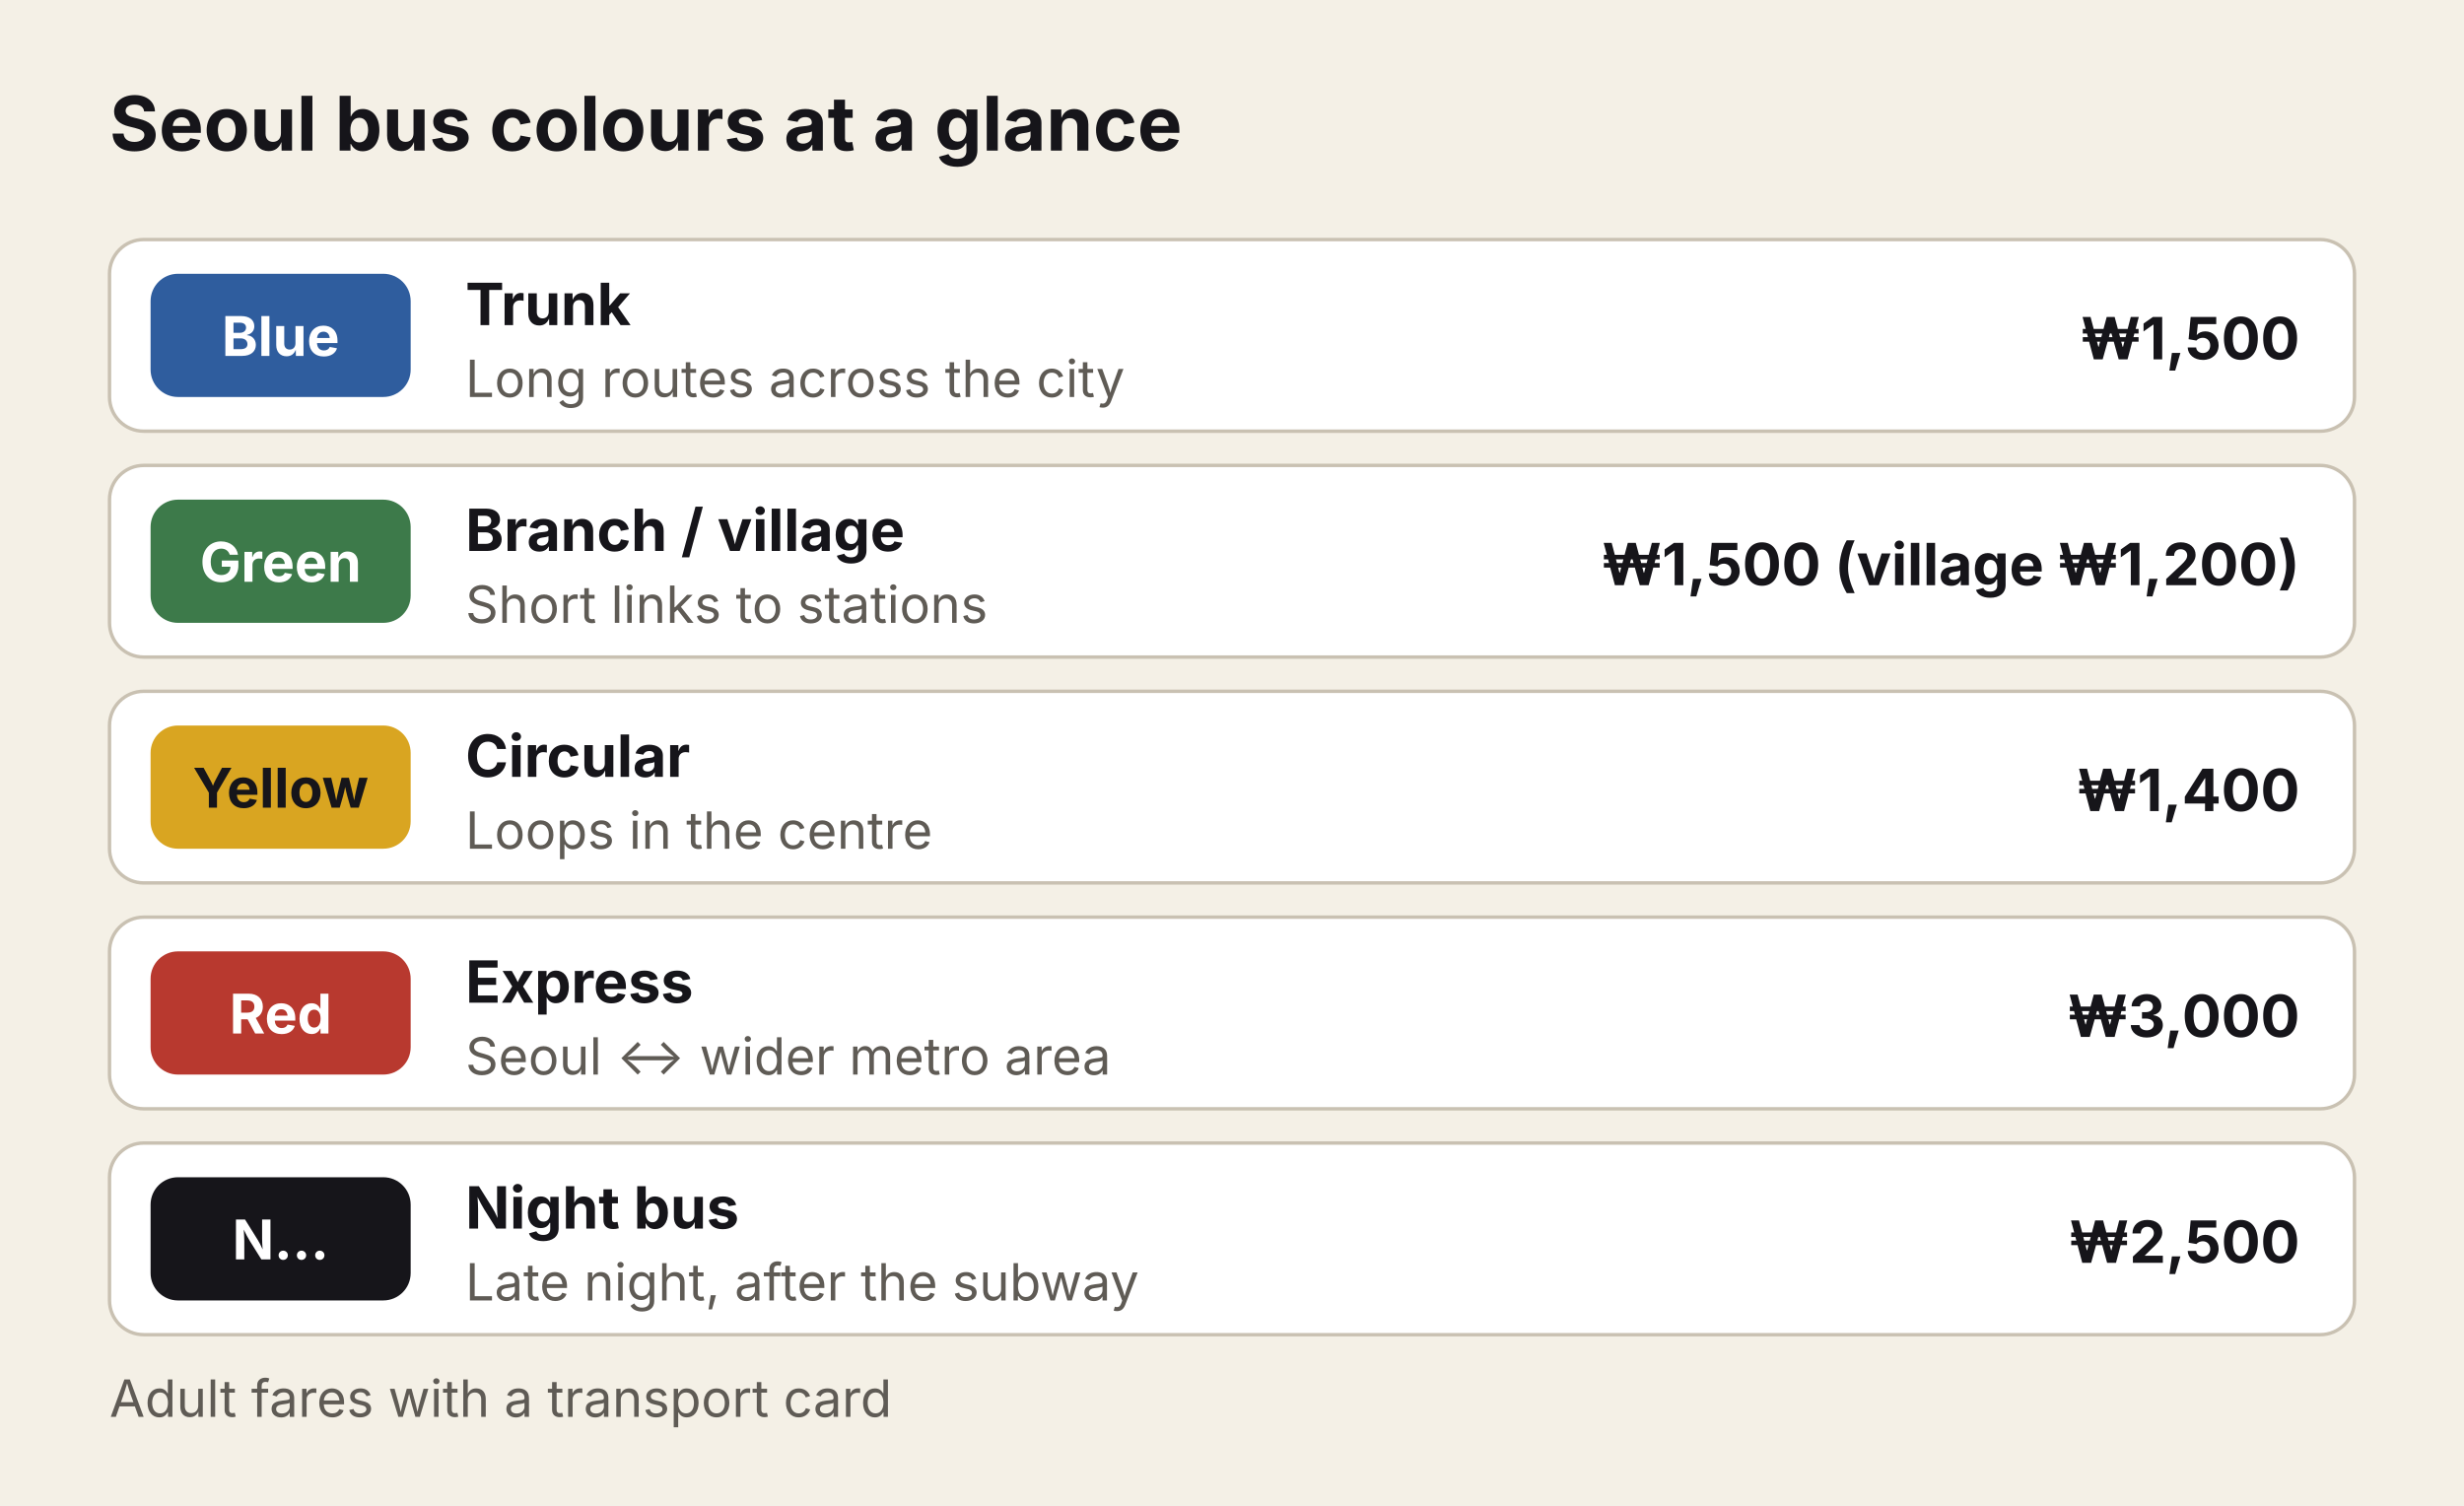
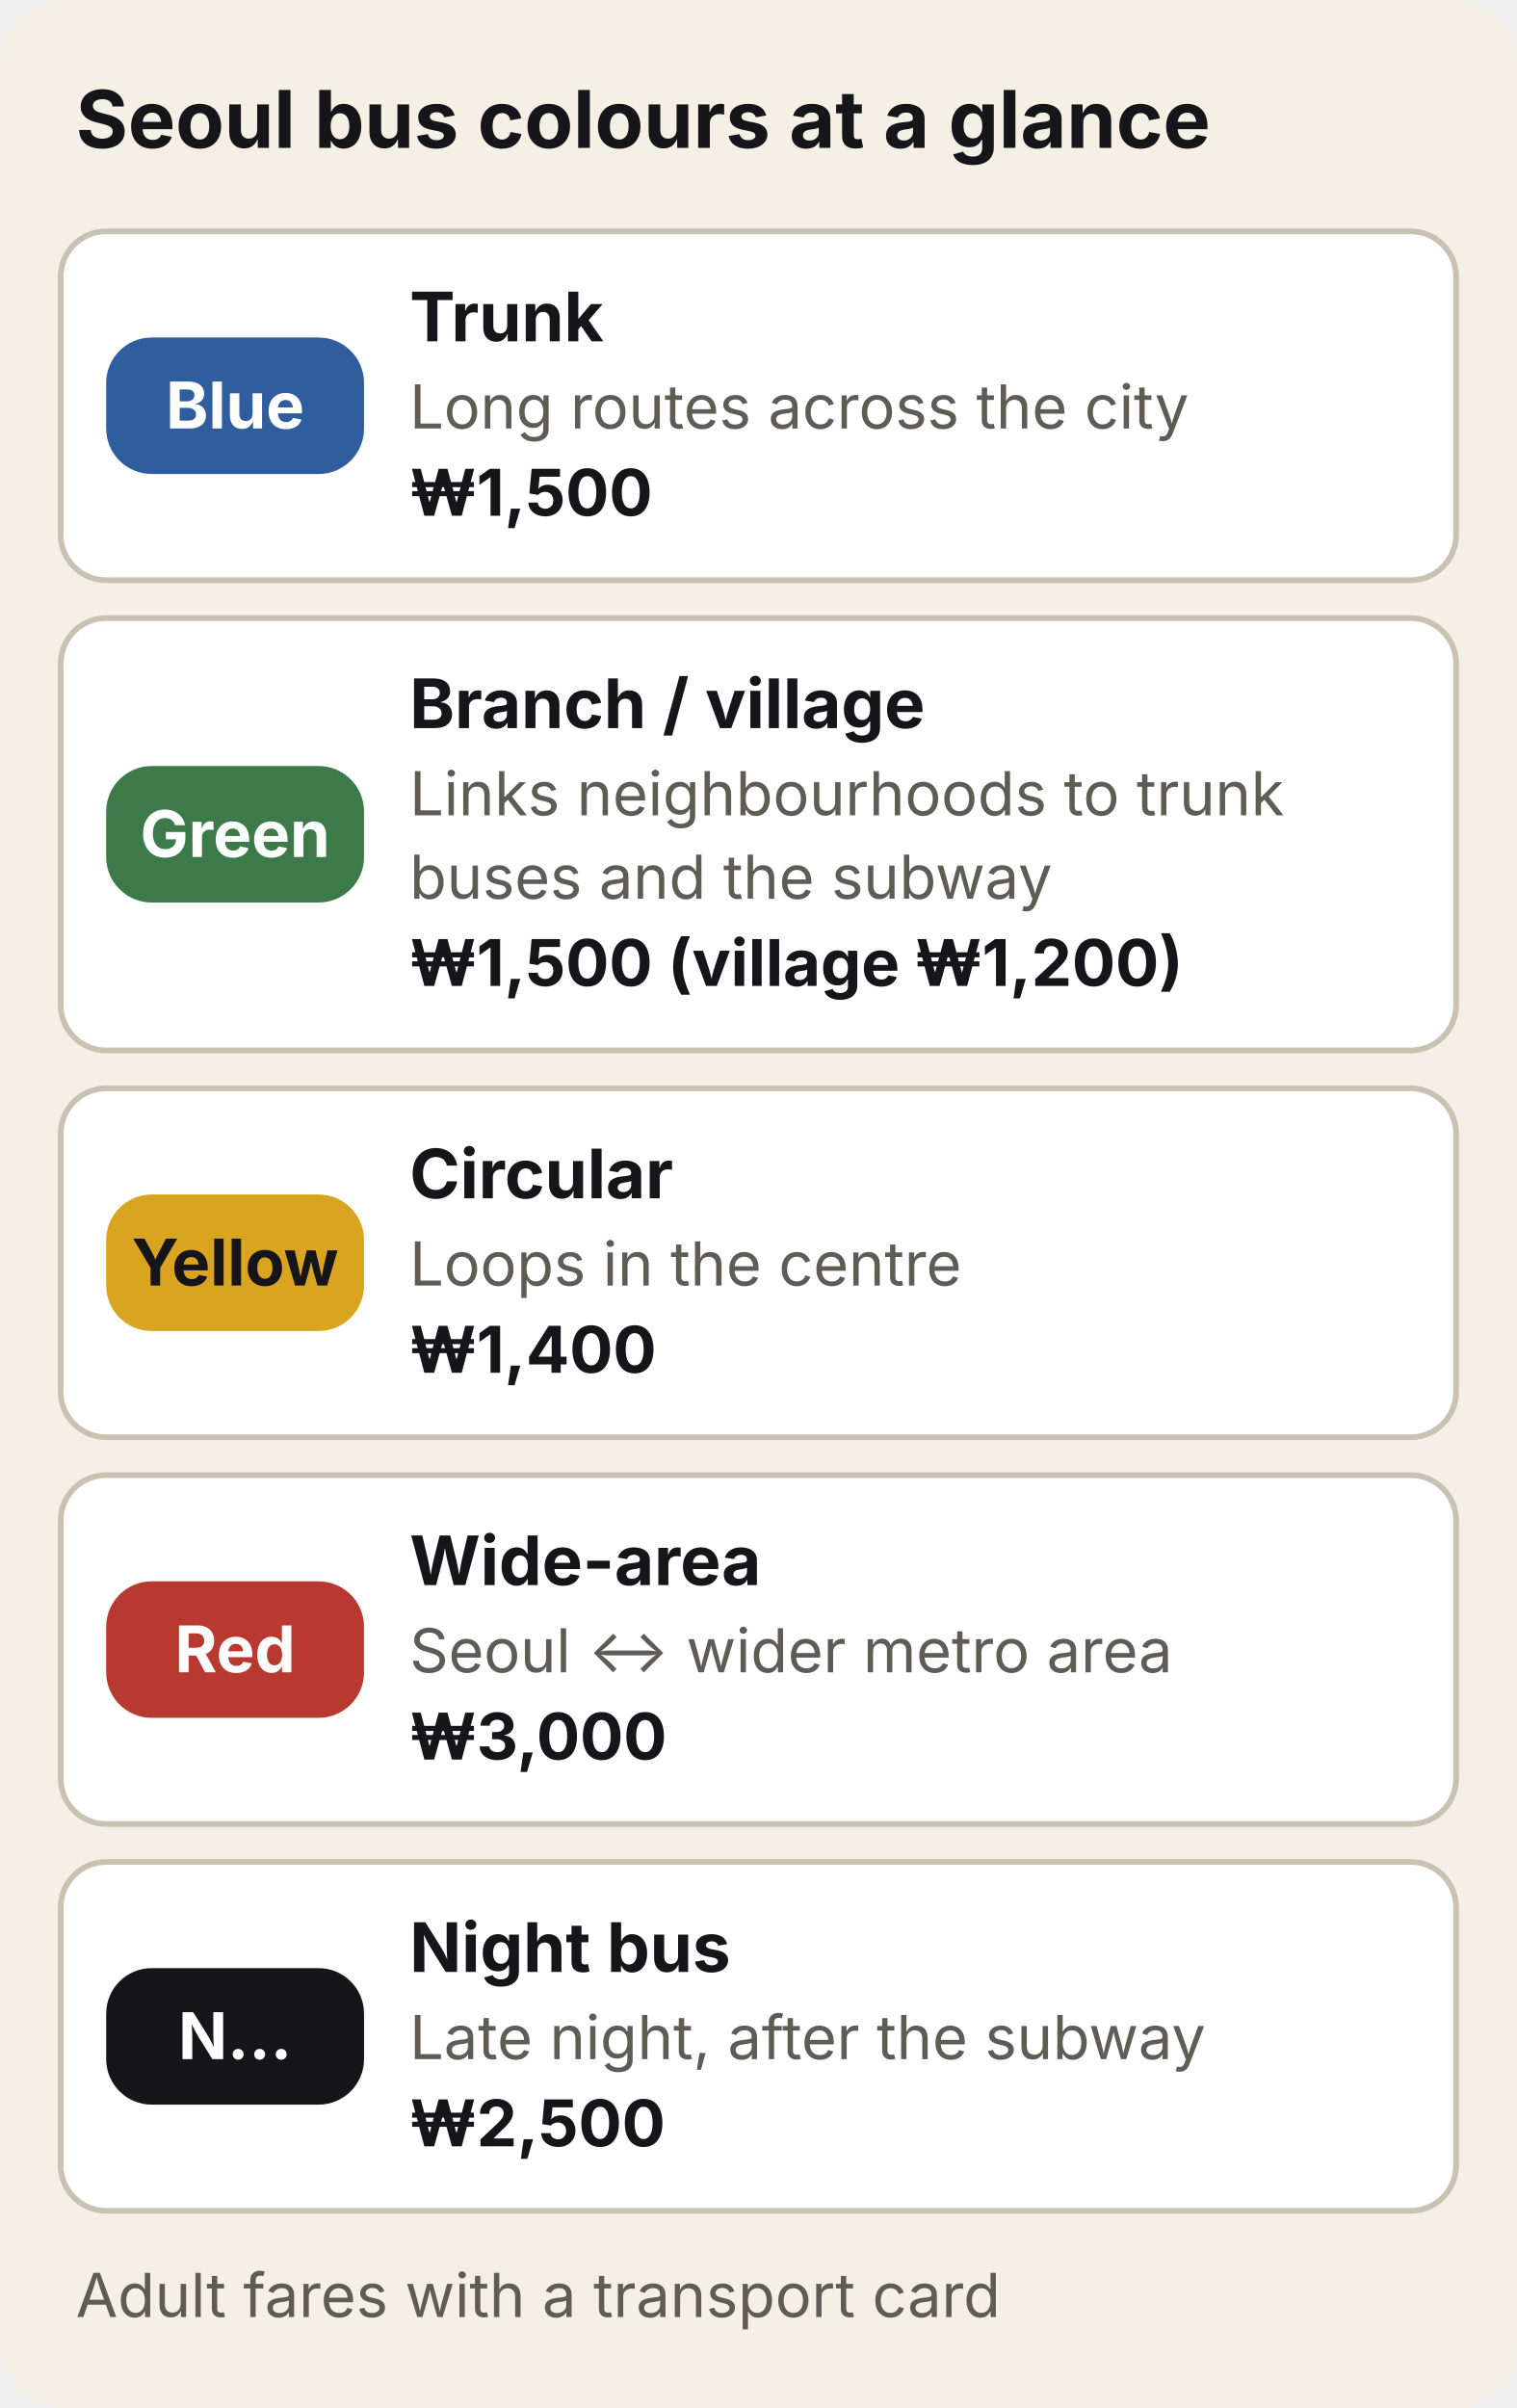
- <svg xmlns="http://www.w3.org/2000/svg" viewBox="0 0 720 440" role="img" aria-label="Seoul bus colours at a glance" font-family="system-ui, -apple-system, &quot;Noto Sans KR&quot;, &quot;Noto Sans JP&quot;, &quot;Noto Sans TC&quot;, sans-serif">
-   <rect width="720" height="440" fill="#f4f0e6" />
-   <text x="32" y="44" font-size="22" font-weight="700" fill="#16151a">Seoul bus colours at a glance</text>
-   <rect x="32" y="70" width="656" height="56" rx="10" fill="#ffffff" stroke="#c9c1b2" />
-   <rect x="44" y="80" width="76" height="36" rx="8" fill="#2f5d9e" />
-   <text x="82" y="104" font-size="16" font-weight="700" fill="#ffffff" text-anchor="middle">Blue</text>
-   <text x="136" y="95" font-size="17" font-weight="700" fill="#16151a" text-anchor="start">Trunk</text>
-   <text x="136" y="116" font-size="15" font-weight="400" fill="#5f5b55" text-anchor="start">Long routes across the city</text>
-   <text x="672" y="105" font-size="17" font-weight="700" fill="#16151a" text-anchor="end">₩1,500</text>
-   <rect x="32" y="136" width="656" height="56" rx="10" fill="#ffffff" stroke="#c9c1b2" />
-   <rect x="44" y="146" width="76" height="36" rx="8" fill="#3d7a4a" />
-   <text x="82" y="170" font-size="16" font-weight="700" fill="#ffffff" text-anchor="middle">Green</text>
-   <text x="136" y="161" font-size="17" font-weight="700" fill="#16151a" text-anchor="start">Branch / village</text>
-   <text x="136" y="182" font-size="15" font-weight="400" fill="#5f5b55" text-anchor="start">Short links to stations</text>
-   <text x="672" y="171" font-size="17" font-weight="700" fill="#16151a" text-anchor="end">₩1,500 (village ₩1,200)</text>
-   <rect x="32" y="202" width="656" height="56" rx="10" fill="#ffffff" stroke="#c9c1b2" />
-   <rect x="44" y="212" width="76" height="36" rx="8" fill="#d9a521" />
-   <text x="82" y="236" font-size="16" font-weight="700" fill="#16151a" text-anchor="middle">Yellow</text>
-   <text x="136" y="227" font-size="17" font-weight="700" fill="#16151a" text-anchor="start">Circular</text>
-   <text x="136" y="248" font-size="15" font-weight="400" fill="#5f5b55" text-anchor="start">Loops in the centre</text>
-   <text x="672" y="237" font-size="17" font-weight="700" fill="#16151a" text-anchor="end">₩1,400</text>
-   <rect x="32" y="268" width="656" height="56" rx="10" fill="#ffffff" stroke="#c9c1b2" />
-   <rect x="44" y="278" width="76" height="36" rx="8" fill="#b8392f" />
-   <text x="82" y="302" font-size="16" font-weight="700" fill="#ffffff" text-anchor="middle">Red</text>
-   <text x="136" y="293" font-size="17" font-weight="700" fill="#16151a" text-anchor="start">Express</text>
-   <text x="136" y="314" font-size="15" font-weight="400" fill="#5f5b55" text-anchor="start">Seoul ↔ wider metro area</text>
-   <text x="672" y="303" font-size="17" font-weight="700" fill="#16151a" text-anchor="end">₩3,000</text>
-   <rect x="32" y="334" width="656" height="56" rx="10" fill="#ffffff" stroke="#c9c1b2" />
-   <rect x="44" y="344" width="76" height="36" rx="8" fill="#16151a" />
-   <text x="82" y="368" font-size="16" font-weight="700" fill="#ffffff" text-anchor="middle">N…</text>
-   <text x="136" y="359" font-size="17" font-weight="700" fill="#16151a" text-anchor="start">Night bus</text>
-   <text x="136" y="380" font-size="15" font-weight="400" fill="#5f5b55" text-anchor="start">Late night, after the subway</text>
-   <text x="672" y="369" font-size="17" font-weight="700" fill="#16151a" text-anchor="end">₩2,500</text>
-   <text x="32" y="414" font-size="15" font-weight="400" fill="#5f5b55" text-anchor="start">Adult fares with a transport card</text>
+ <svg xmlns="http://www.w3.org/2000/svg" viewBox="0 0 400 635" role="img" aria-label="Seoul bus colours at a glance" font-family="system-ui, -apple-system, &quot;Noto Sans KR&quot;, &quot;Noto Sans JP&quot;, &quot;Noto Sans TC&quot;, sans-serif">
+   <rect width="400" height="635" rx="16" fill="#f4f0e6" />
+   <defs>
+     <marker id="ah" viewBox="0 0 10 10" refX="9" refY="5" markerWidth="7" markerHeight="7" orient="auto-start-reverse">
+       <path d="M0,0 L10,5 L0,10 z" fill="#16151a" />
+     </marker>
+   </defs>
+   <text x="20" y="39" font-size="21" fill="#16151a" font-weight="bold" text-anchor="start">Seoul bus colours at a glance</text>
+   <rect x="16" y="61" width="368" height="92" rx="12" fill="#ffffff" stroke="#c9c1b2" stroke-width="1.5" />
+   <rect x="28" y="89" width="68" height="36" rx="12" fill="#2f5d9e" />
+   <text x="62" y="113" font-size="17" fill="#ffffff" font-weight="bold" text-anchor="middle">Blue</text>
+   <text x="108" y="90" font-size="18" fill="#16151a" font-weight="bold" text-anchor="start">Trunk</text>
+   <text x="108" y="113" font-size="16" fill="#5f5b55" text-anchor="start">Long routes across the city</text>
+   <text x="108" y="136" font-size="17" fill="#16151a" font-weight="bold" text-anchor="start">₩1,500</text>
+   <rect x="16" y="163" width="368" height="114" rx="12" fill="#ffffff" stroke="#c9c1b2" stroke-width="1.5" />
+   <rect x="28" y="202" width="68" height="36" rx="12" fill="#3d7a4a" />
+   <text x="62" y="226" font-size="17" fill="#ffffff" font-weight="bold" text-anchor="middle">Green</text>
+   <text x="108" y="192" font-size="18" fill="#16151a" font-weight="bold" text-anchor="start">Branch / village</text>
+   <text x="108" y="215" font-size="16" fill="#5f5b55" text-anchor="start">Links neighbourhoods to trunk</text>
+   <text x="108" y="237" font-size="16" fill="#5f5b55" text-anchor="start">buses and the subway</text>
+   <text x="108" y="260" font-size="17" fill="#16151a" font-weight="bold" text-anchor="start">₩1,500 (village ₩1,200)</text>
+   <rect x="16" y="287" width="368" height="92" rx="12" fill="#ffffff" stroke="#c9c1b2" stroke-width="1.5" />
+   <rect x="28" y="315" width="68" height="36" rx="12" fill="#d9a521" />
+   <text x="62" y="339" font-size="17" fill="#16151a" font-weight="bold" text-anchor="middle">Yellow</text>
+   <text x="108" y="316" font-size="18" fill="#16151a" font-weight="bold" text-anchor="start">Circular</text>
+   <text x="108" y="339" font-size="16" fill="#5f5b55" text-anchor="start">Loops in the centre</text>
+   <text x="108" y="362" font-size="17" fill="#16151a" font-weight="bold" text-anchor="start">₩1,400</text>
+   <rect x="16" y="389" width="368" height="92" rx="12" fill="#ffffff" stroke="#c9c1b2" stroke-width="1.5" />
+   <rect x="28" y="417" width="68" height="36" rx="12" fill="#b8392f" />
+   <text x="62" y="441" font-size="17" fill="#ffffff" font-weight="bold" text-anchor="middle">Red</text>
+   <text x="108" y="418" font-size="18" fill="#16151a" font-weight="bold" text-anchor="start">Wide-area</text>
+   <text x="108" y="441" font-size="16" fill="#5f5b55" text-anchor="start">Seoul ↔ wider metro area</text>
+   <text x="108" y="464" font-size="17" fill="#16151a" font-weight="bold" text-anchor="start">₩3,000</text>
+   <rect x="16" y="491" width="368" height="92" rx="12" fill="#ffffff" stroke="#c9c1b2" stroke-width="1.5" />
+   <rect x="28" y="519" width="68" height="36" rx="12" fill="#16151a" />
+   <text x="62" y="543" font-size="17" fill="#ffffff" font-weight="bold" text-anchor="middle">N…</text>
+   <text x="108" y="520" font-size="18" fill="#16151a" font-weight="bold" text-anchor="start">Night bus</text>
+   <text x="108" y="543" font-size="16" fill="#5f5b55" text-anchor="start">Late night, after the subway</text>
+   <text x="108" y="566" font-size="17" fill="#16151a" font-weight="bold" text-anchor="start">₩2,500</text>
+   <text x="20" y="611" font-size="16" fill="#5f5b55" text-anchor="start">Adult fares with a transport card</text>
</svg>
